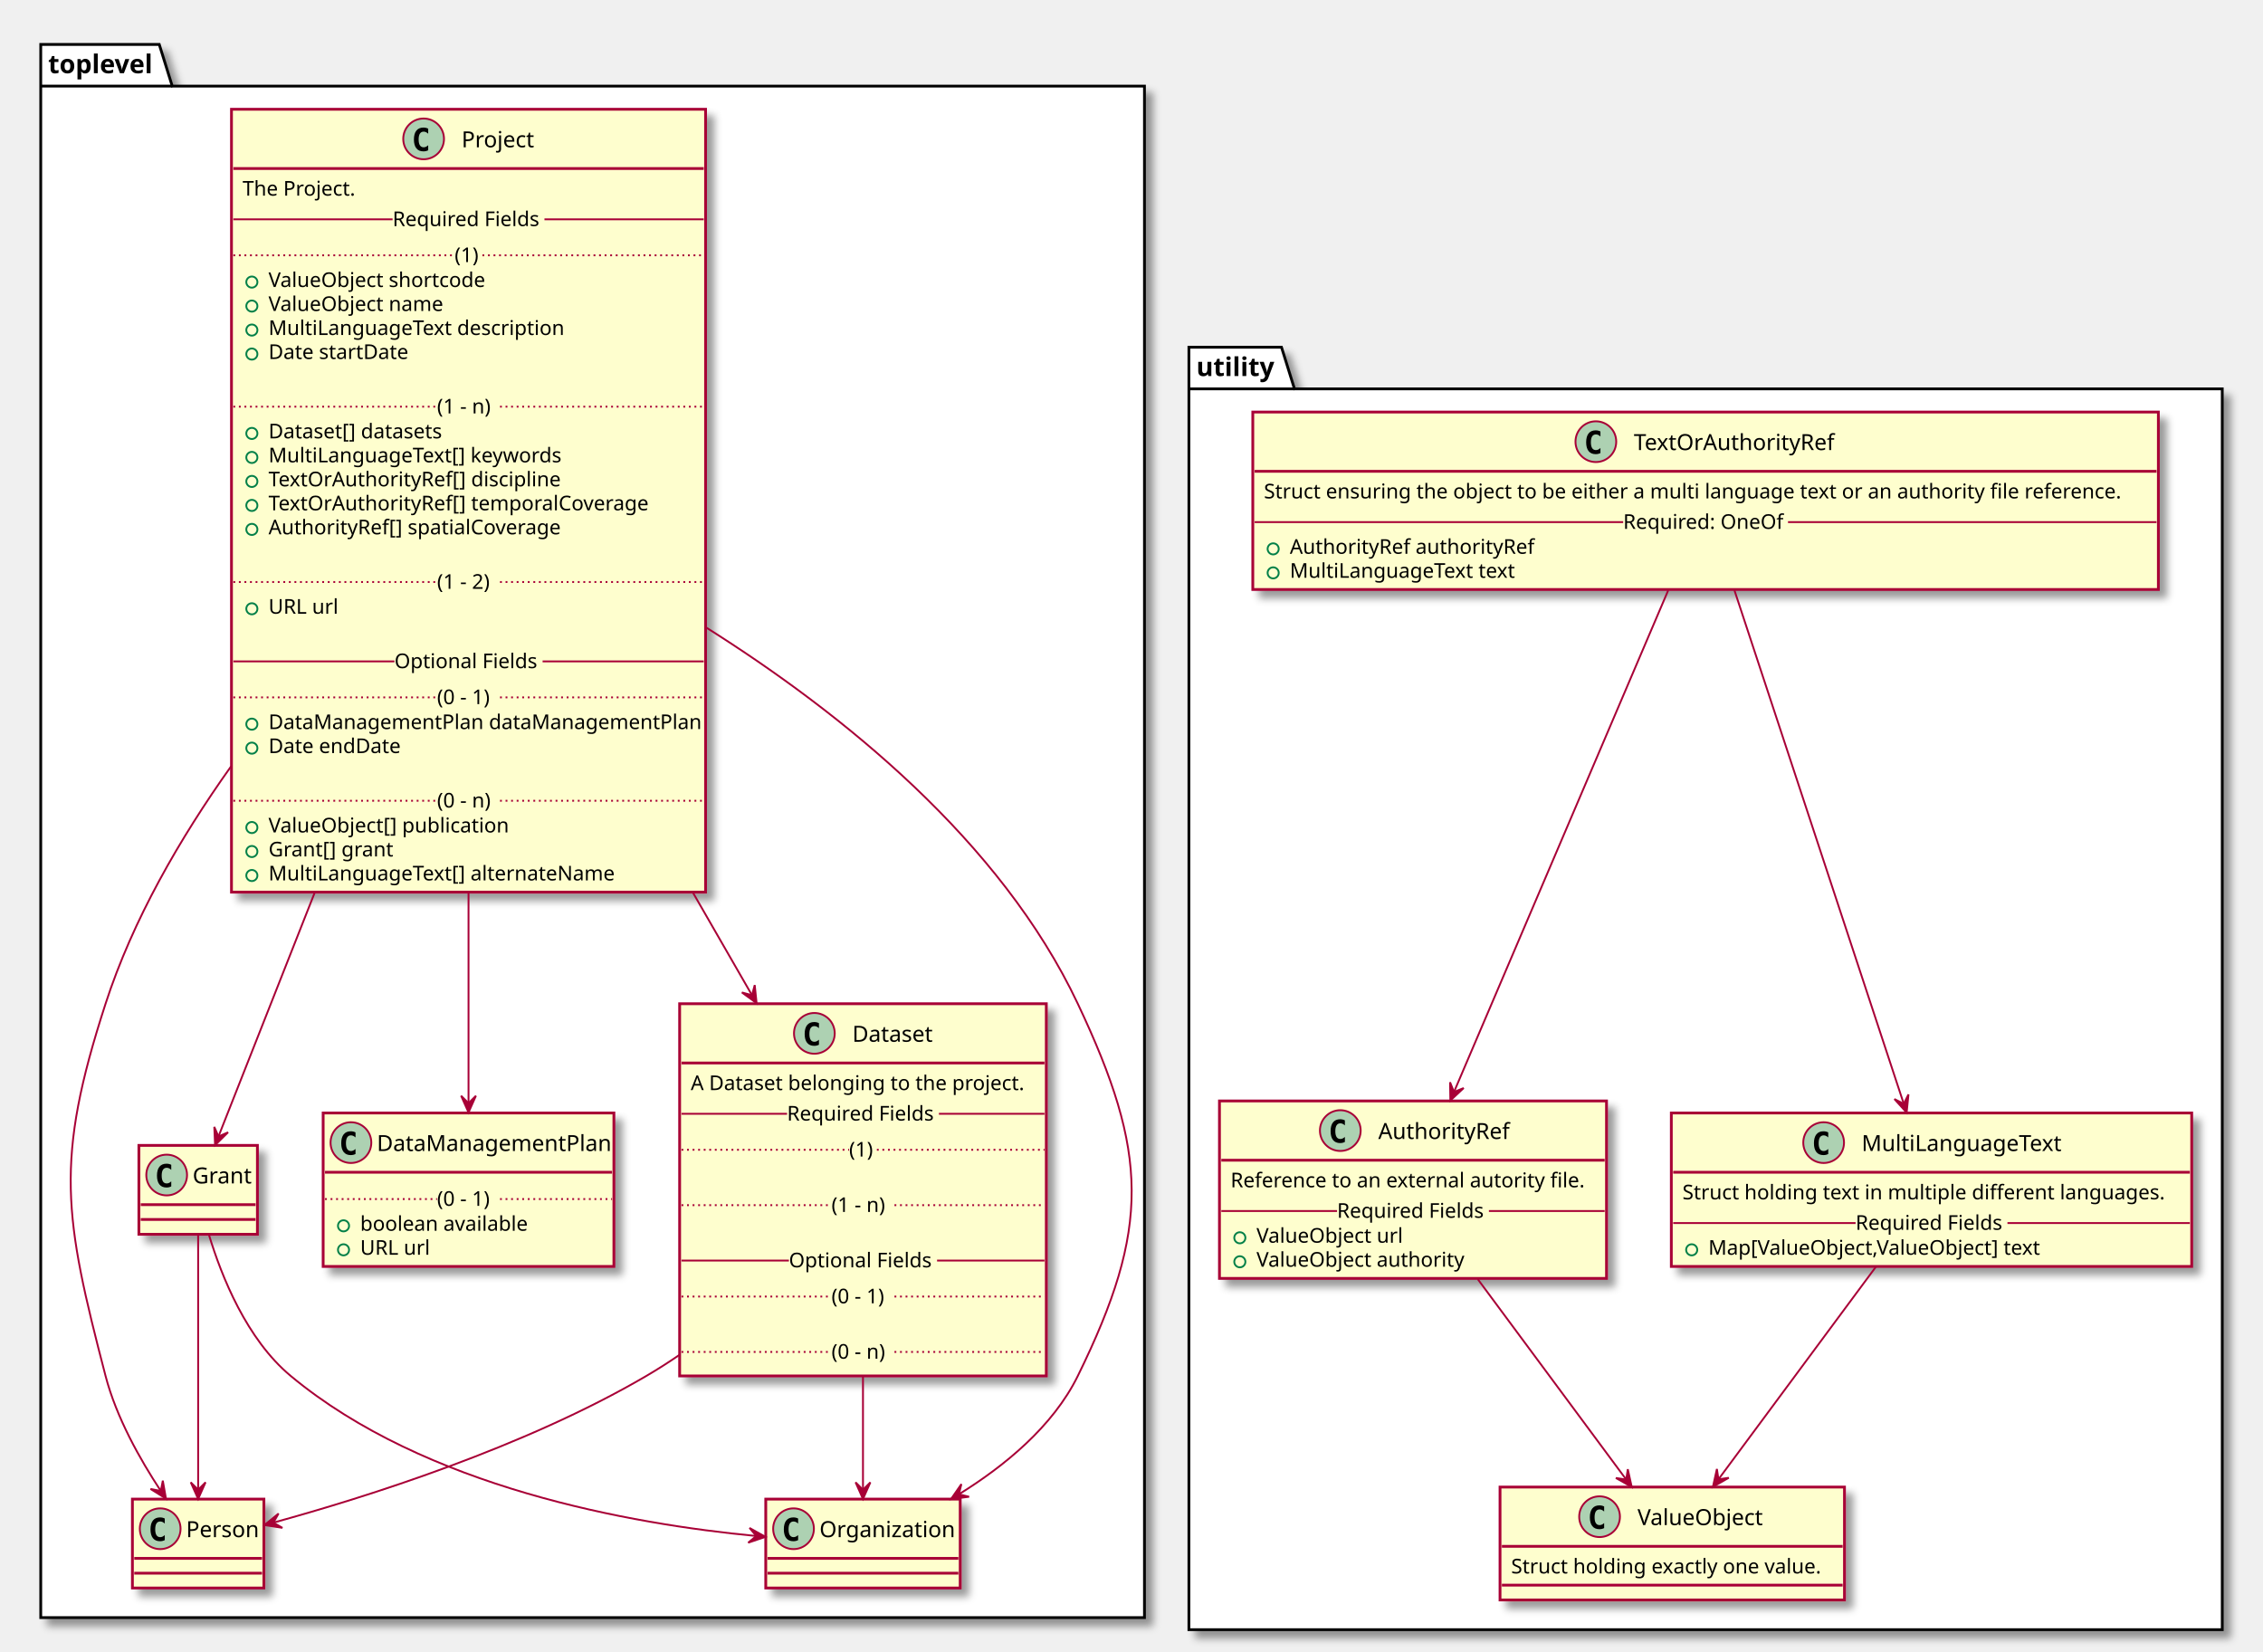
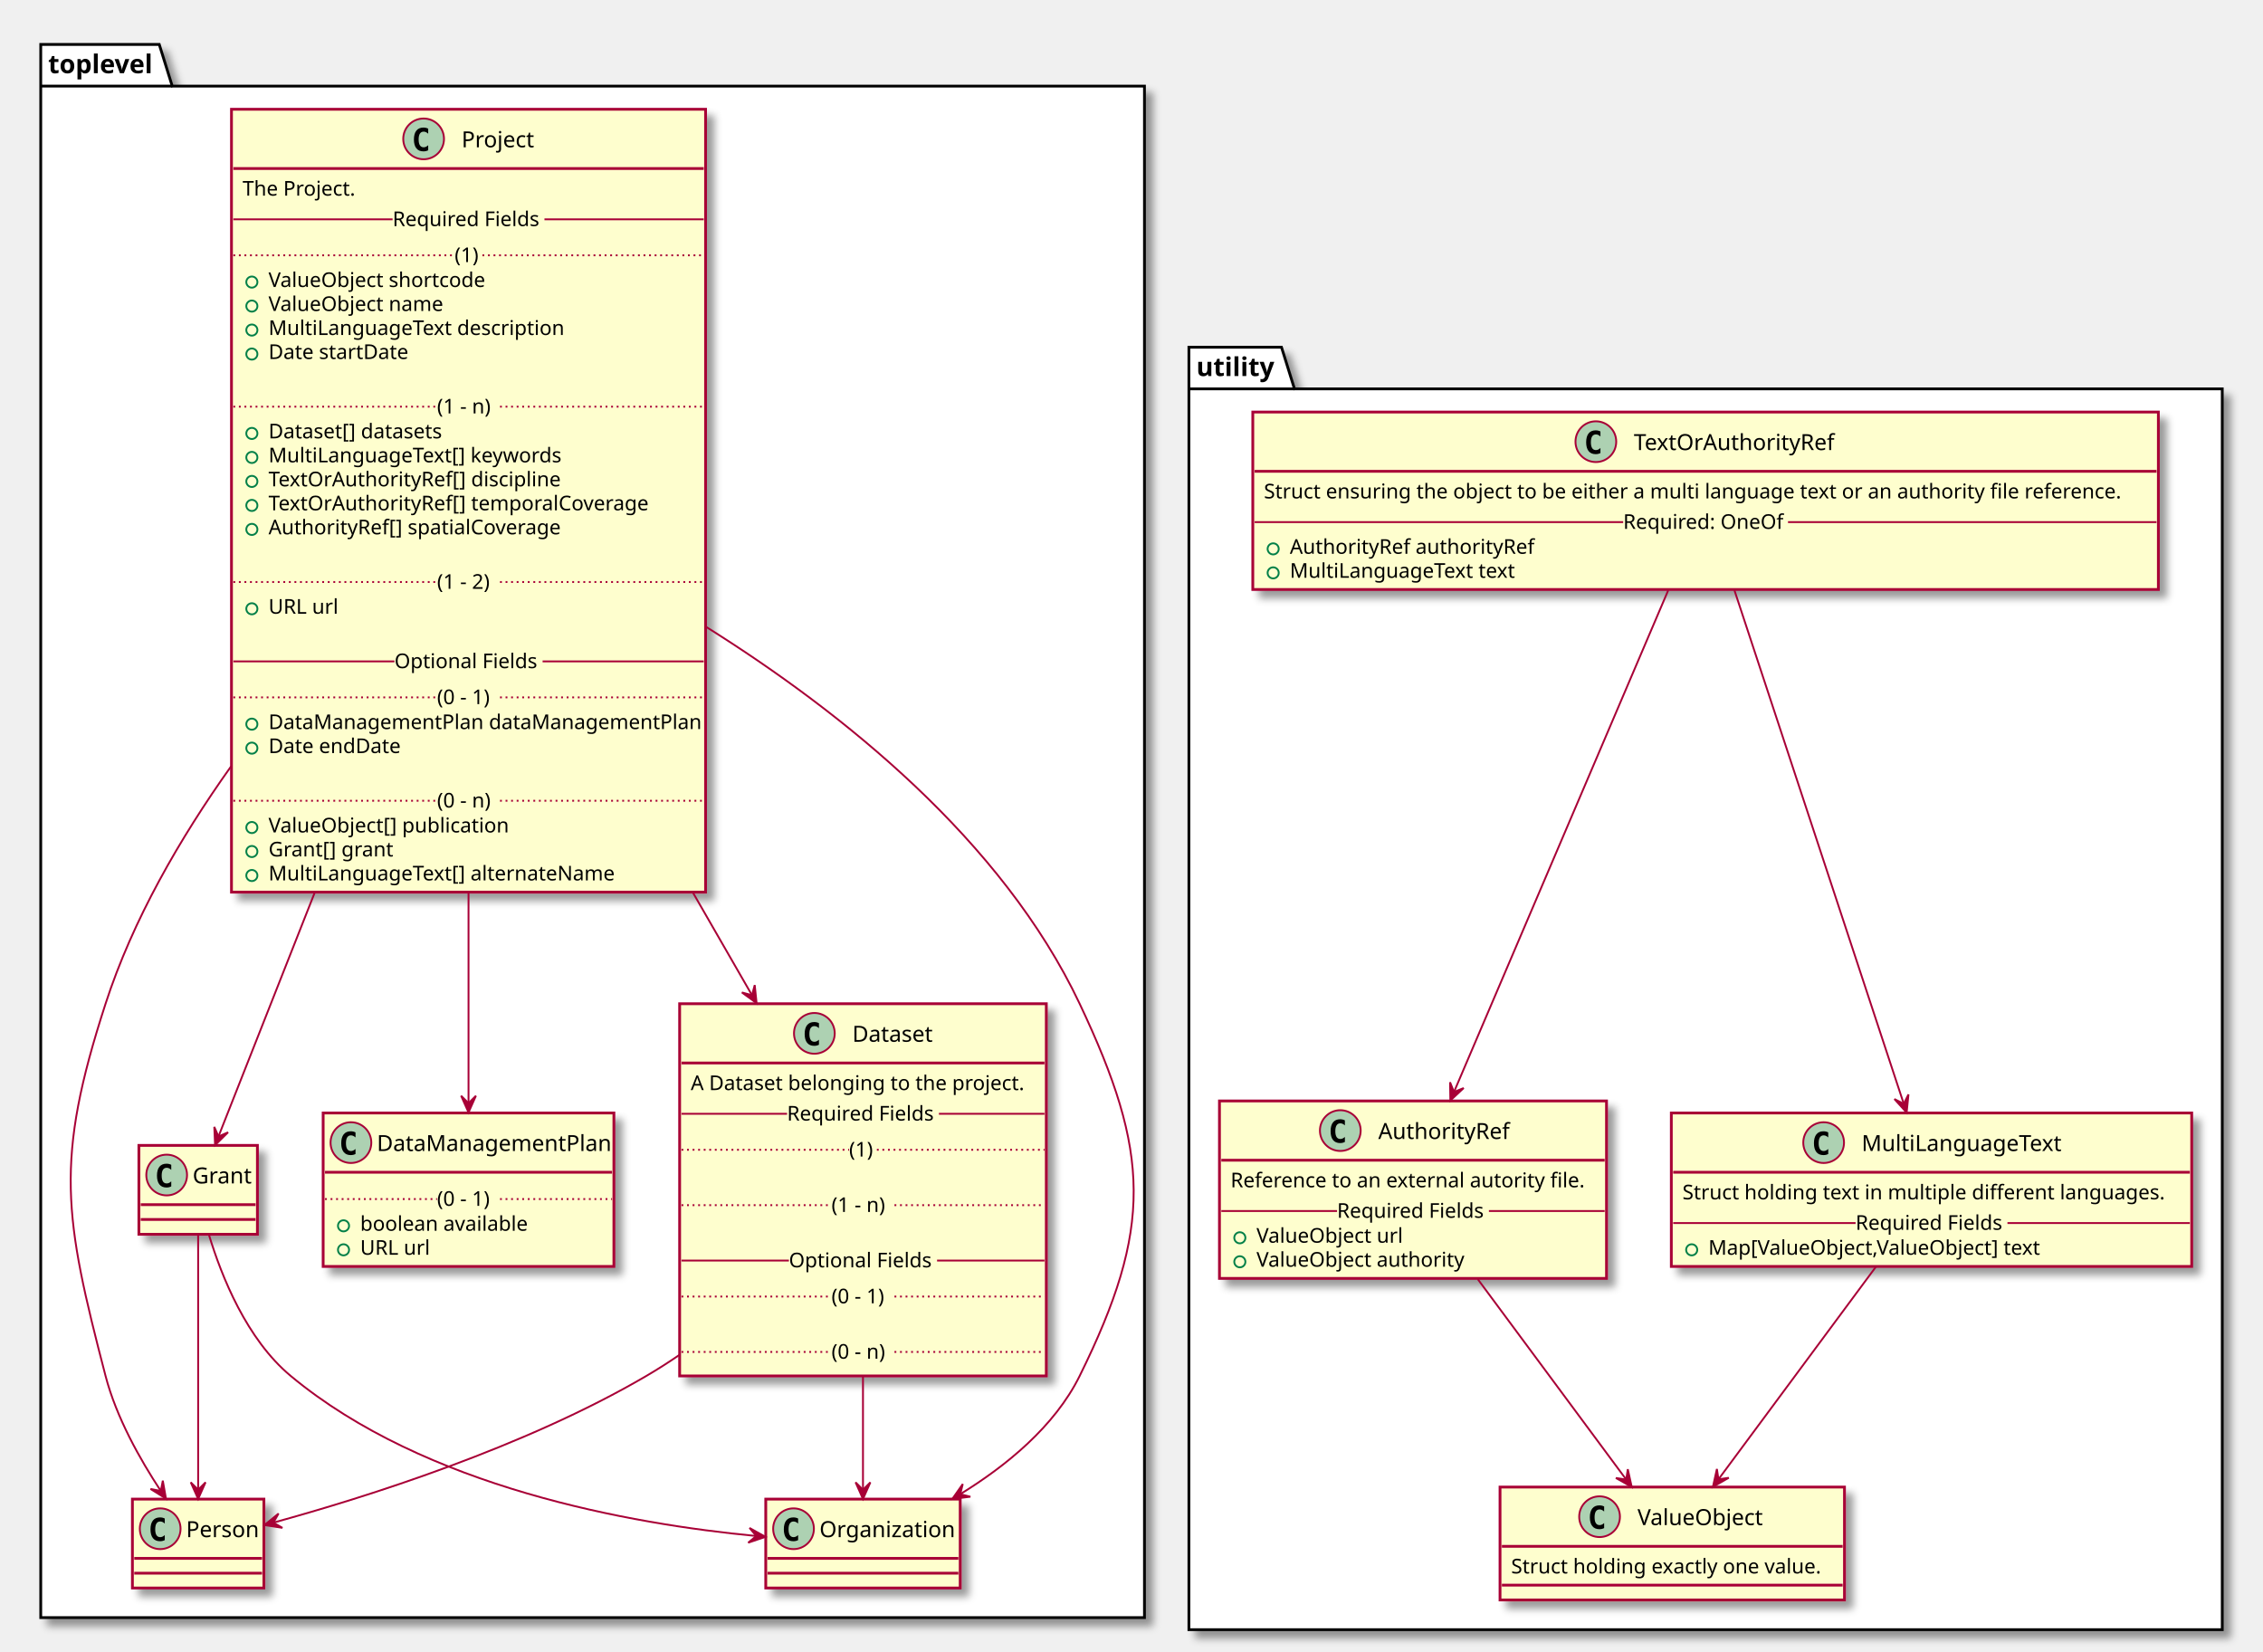
<svg xmlns="http://www.w3.org/2000/svg" contentScriptType="application/ecmascript" contentStyleType="text/css" height="892px" preserveAspectRatio="none" style="width:1222px;height:892px;" version="1.1" viewBox="0 0 1222 892" width="1222px" zoomAndPan="magnify">
  <defs>
    <filter height="300%" id="f1m8dsrqdsik6s" width="300%" x="-1" y="-1">
      <feGaussianBlur result="blurOut" stdDeviation="2.0" />
      <feColorMatrix in="blurOut" result="blurOut2" type="matrix" values="0 0 0 0 0 0 0 0 0 0 0 0 0 0 0 0 0 0 .4 0" />
      <feOffset dx="4.0" dy="4.0" in="blurOut2" result="blurOut3" />
      <feBlend in="SourceGraphic" in2="blurOut3" mode="normal" />
    </filter>
  </defs>
  <g>
    <polygon fill="#FFFFFF" filter="url(#f1m8dsrqdsik6s)" points="22,24,86,24,93,46.488,618,46.488,618,873.5,22,873.5,22,24" style="stroke: #000000; stroke-width: 1.5;" />
    <line style="stroke: #000000; stroke-width: 1.5;" x1="22" x2="93" y1="46.488" y2="46.488" />
    <text fill="#000000" font-family="sans-serif" font-size="14" font-weight="bold" lengthAdjust="spacingAndGlyphs" textLength="58" x="26" y="39.535">toplevel</text>
    <polygon fill="#FFFFFF" filter="url(#f1m8dsrqdsik6s)" points="642,187.5,692,187.5,699,209.988,1200,209.988,1200,880,642,880,642,187.5" style="stroke: #000000; stroke-width: 1.5;" />
    <line style="stroke: #000000; stroke-width: 1.5;" x1="642" x2="699" y1="209.988" y2="209.988" />
    <text fill="#000000" font-family="sans-serif" font-size="14" font-weight="bold" lengthAdjust="spacingAndGlyphs" textLength="44" x="646" y="203.035">utility</text>
    <rect fill="#FEFECE" filter="url(#f1m8dsrqdsik6s)" height="422.742" id="Project" style="stroke: #A80036; stroke-width: 1.5;" width="256" x="125" y="59" />
    <ellipse cx="228.75" cy="75" fill="#ADD1B2" rx="11" ry="11" style="stroke: #A80036; stroke-width: 1.0;" />
    <path d="M231.223,81.143 Q230.642,81.442 230.003,81.591 Q229.364,81.741 228.658,81.741 Q226.151,81.741 224.832,80.089 Q223.512,78.437 223.512,75.316 Q223.512,72.186 224.832,70.535 Q226.151,68.883 228.658,68.883 Q229.364,68.883 230.011,69.032 Q230.659,69.182 231.223,69.481 L231.223,72.203 Q230.592,71.622 229.999,71.352 Q229.405,71.082 228.774,71.082 Q227.43,71.082 226.745,72.149 Q226.06,73.216 226.06,75.316 Q226.06,77.408 226.745,78.474 Q227.43,79.541 228.774,79.541 Q229.405,79.541 229.999,79.271 Q230.592,79.001 231.223,78.42 Z " />
    <text fill="#000000" font-family="sans-serif" font-size="12" lengthAdjust="spacingAndGlyphs" textLength="40" x="249.25" y="79.535">Project</text>
    <line style="stroke: #A80036; stroke-width: 1.5;" x1="126" x2="380" y1="91" y2="91" />
    <text fill="#000000" font-family="sans-serif" font-size="11" lengthAdjust="spacingAndGlyphs" textLength="63" x="131" y="105.635">The Project.</text>
    <line style="stroke: #A80036; stroke-width: 1.0;" x1="126" x2="212" y1="118.433" y2="118.433" />
    <text fill="#000000" font-family="sans-serif" font-size="11" lengthAdjust="spacingAndGlyphs" textLength="82" x="212" y="122.09">Required Fields</text>
    <line style="stroke: #A80036; stroke-width: 1.0;" x1="294" x2="380" y1="118.433" y2="118.433" />
    <ellipse cx="136" cy="152.32" fill="none" rx="3" ry="3" style="stroke: #038048; stroke-width: 1.0;" />
    <text fill="#000000" font-family="sans-serif" font-size="11" lengthAdjust="spacingAndGlyphs" textLength="122" x="145" y="154.977">ValueObject shortcode</text>
    <ellipse cx="136" cy="165.275" fill="none" rx="3" ry="3" style="stroke: #038048; stroke-width: 1.0;" />
    <text fill="#000000" font-family="sans-serif" font-size="11" lengthAdjust="spacingAndGlyphs" textLength="96" x="145" y="167.933">ValueObject name</text>
    <ellipse cx="136" cy="178.231" fill="none" rx="3" ry="3" style="stroke: #038048; stroke-width: 1.0;" />
    <text fill="#000000" font-family="sans-serif" font-size="11" lengthAdjust="spacingAndGlyphs" textLength="166" x="145" y="180.888">MultiLanguageText description</text>
    <ellipse cx="136" cy="191.185" fill="none" rx="3" ry="3" style="stroke: #038048; stroke-width: 1.0;" />
    <text fill="#000000" font-family="sans-serif" font-size="11" lengthAdjust="spacingAndGlyphs" textLength="76" x="145" y="193.843">Date startDate</text>
    <text fill="#000000" font-family="sans-serif" font-size="11" lengthAdjust="spacingAndGlyphs" textLength="0" x="148" y="206.798" />
    <line style="stroke: #A80036; stroke-width: 1.0; stroke-dasharray: 1.0,2.0;" x1="126" x2="245.5" y1="137.865" y2="137.865" />
    <text fill="#000000" font-family="sans-serif" font-size="11" lengthAdjust="spacingAndGlyphs" textLength="15" x="245.5" y="141.523">(1)</text>
    <line style="stroke: #A80036; stroke-width: 1.0; stroke-dasharray: 1.0,2.0;" x1="260.5" x2="380" y1="137.865" y2="137.865" />
    <ellipse cx="136" cy="234.051" fill="none" rx="3" ry="3" style="stroke: #038048; stroke-width: 1.0;" />
    <text fill="#000000" font-family="sans-serif" font-size="11" lengthAdjust="spacingAndGlyphs" textLength="96" x="145" y="236.708">Dataset[] datasets</text>
    <ellipse cx="136" cy="247.006" fill="none" rx="3" ry="3" style="stroke: #038048; stroke-width: 1.0;" />
    <text fill="#000000" font-family="sans-serif" font-size="11" lengthAdjust="spacingAndGlyphs" textLength="164" x="145" y="249.663">MultiLanguageText[] keywords</text>
    <ellipse cx="136" cy="259.961" fill="none" rx="3" ry="3" style="stroke: #038048; stroke-width: 1.0;" />
    <text fill="#000000" font-family="sans-serif" font-size="11" lengthAdjust="spacingAndGlyphs" textLength="168" x="145" y="262.618">TextOrAuthorityRef[] discipline</text>
    <ellipse cx="136" cy="272.916" fill="none" rx="3" ry="3" style="stroke: #038048; stroke-width: 1.0;" />
    <text fill="#000000" font-family="sans-serif" font-size="11" lengthAdjust="spacingAndGlyphs" textLength="216" x="145" y="275.573">TextOrAuthorityRef[] temporalCoverage</text>
    <ellipse cx="136" cy="285.871" fill="none" rx="3" ry="3" style="stroke: #038048; stroke-width: 1.0;" />
    <text fill="#000000" font-family="sans-serif" font-size="11" lengthAdjust="spacingAndGlyphs" textLength="165" x="145" y="288.528">AuthorityRef[] spatialCoverage</text>
    <text fill="#000000" font-family="sans-serif" font-size="11" lengthAdjust="spacingAndGlyphs" textLength="0" x="148" y="301.483" />
    <line style="stroke: #A80036; stroke-width: 1.0; stroke-dasharray: 1.0,2.0;" x1="126" x2="236" y1="219.596" y2="219.596" />
    <text fill="#000000" font-family="sans-serif" font-size="11" lengthAdjust="spacingAndGlyphs" textLength="34" x="236" y="223.253">(1 - n)</text>
    <line style="stroke: #A80036; stroke-width: 1.0; stroke-dasharray: 1.0,2.0;" x1="270" x2="380" y1="219.596" y2="219.596" />
    <ellipse cx="136" cy="328.736" fill="none" rx="3" ry="3" style="stroke: #038048; stroke-width: 1.0;" />
    <text fill="#000000" font-family="sans-serif" font-size="11" lengthAdjust="spacingAndGlyphs" textLength="39" x="145" y="331.394">URL url</text>
    <text fill="#000000" font-family="sans-serif" font-size="11" lengthAdjust="spacingAndGlyphs" textLength="0" x="148" y="344.349" />
    <line style="stroke: #A80036; stroke-width: 1.0; stroke-dasharray: 1.0,2.0;" x1="126" x2="236" y1="314.281" y2="314.281" />
    <text fill="#000000" font-family="sans-serif" font-size="11" lengthAdjust="spacingAndGlyphs" textLength="34" x="236" y="317.938">(1 - 2)</text>
    <line style="stroke: #A80036; stroke-width: 1.0; stroke-dasharray: 1.0,2.0;" x1="270" x2="380" y1="314.281" y2="314.281" />
    <line style="stroke: #A80036; stroke-width: 1.0;" x1="126" x2="213" y1="357.147" y2="357.147" />
    <text fill="#000000" font-family="sans-serif" font-size="11" lengthAdjust="spacingAndGlyphs" textLength="80" x="213" y="360.804">Optional Fields</text>
    <line style="stroke: #A80036; stroke-width: 1.0;" x1="293" x2="380" y1="357.147" y2="357.147" />
    <ellipse cx="136" cy="391.034" fill="none" rx="3" ry="3" style="stroke: #038048; stroke-width: 1.0;" />
    <text fill="#000000" font-family="sans-serif" font-size="11" lengthAdjust="spacingAndGlyphs" textLength="230" x="145" y="393.691">DataManagementPlan dataManagementPlan</text>
    <ellipse cx="136" cy="403.989" fill="none" rx="3" ry="3" style="stroke: #038048; stroke-width: 1.0;" />
    <text fill="#000000" font-family="sans-serif" font-size="11" lengthAdjust="spacingAndGlyphs" textLength="71" x="145" y="406.647">Date endDate</text>
    <text fill="#000000" font-family="sans-serif" font-size="11" lengthAdjust="spacingAndGlyphs" textLength="0" x="148" y="419.602" />
    <line style="stroke: #A80036; stroke-width: 1.0; stroke-dasharray: 1.0,2.0;" x1="126" x2="236" y1="376.579" y2="376.579" />
    <text fill="#000000" font-family="sans-serif" font-size="11" lengthAdjust="spacingAndGlyphs" textLength="34" x="236" y="380.236">(0 - 1)</text>
    <line style="stroke: #A80036; stroke-width: 1.0; stroke-dasharray: 1.0,2.0;" x1="270" x2="380" y1="376.579" y2="376.579" />
    <ellipse cx="136" cy="446.854" fill="none" rx="3" ry="3" style="stroke: #038048; stroke-width: 1.0;" />
    <text fill="#000000" font-family="sans-serif" font-size="11" lengthAdjust="spacingAndGlyphs" textLength="135" x="145" y="449.512">ValueObject[] publication</text>
    <ellipse cx="136" cy="459.81" fill="none" rx="3" ry="3" style="stroke: #038048; stroke-width: 1.0;" />
    <text fill="#000000" font-family="sans-serif" font-size="11" lengthAdjust="spacingAndGlyphs" textLength="70" x="145" y="462.467">Grant[] grant</text>
    <ellipse cx="136" cy="472.765" fill="none" rx="3" ry="3" style="stroke: #038048; stroke-width: 1.0;" />
    <text fill="#000000" font-family="sans-serif" font-size="11" lengthAdjust="spacingAndGlyphs" textLength="190" x="145" y="475.422">MultiLanguageText[] alternateName</text>
    <line style="stroke: #A80036; stroke-width: 1.0; stroke-dasharray: 1.0,2.0;" x1="126" x2="236" y1="432.399" y2="432.399" />
    <text fill="#000000" font-family="sans-serif" font-size="11" lengthAdjust="spacingAndGlyphs" textLength="34" x="236" y="436.057">(0 - n)</text>
    <line style="stroke: #A80036; stroke-width: 1.0; stroke-dasharray: 1.0,2.0;" x1="270" x2="380" y1="432.399" y2="432.399" />
    <rect fill="#FEFECE" filter="url(#f1m8dsrqdsik6s)" height="200.983" id="Dataset" style="stroke: #A80036; stroke-width: 1.5;" width="198" x="367" y="542" />
    <ellipse cx="439.75" cy="558" fill="#ADD1B2" rx="11" ry="11" style="stroke: #A80036; stroke-width: 1.0;" />
    <path d="M442.223,564.143 Q441.642,564.442 441.003,564.591 Q440.364,564.741 439.658,564.741 Q437.151,564.741 435.832,563.089 Q434.512,561.437 434.512,558.316 Q434.512,555.187 435.832,553.535 Q437.151,551.883 439.658,551.883 Q440.364,551.883 441.011,552.032 Q441.659,552.182 442.223,552.481 L442.223,555.203 Q441.592,554.622 440.999,554.352 Q440.405,554.082 439.774,554.082 Q438.43,554.082 437.745,555.149 Q437.06,556.216 437.06,558.316 Q437.06,560.408 437.745,561.474 Q438.43,562.541 439.774,562.541 Q440.405,562.541 440.999,562.271 Q441.592,562.001 442.223,561.42 Z " />
    <text fill="#000000" font-family="sans-serif" font-size="12" lengthAdjust="spacingAndGlyphs" textLength="44" x="460.25" y="562.535">Dataset</text>
    <line style="stroke: #A80036; stroke-width: 1.5;" x1="368" x2="564" y1="574" y2="574" />
    <text fill="#000000" font-family="sans-serif" font-size="11" lengthAdjust="spacingAndGlyphs" textLength="186" x="373" y="588.635">A Dataset belonging to the project.</text>
    <line style="stroke: #A80036; stroke-width: 1.0;" x1="368" x2="425" y1="601.433" y2="601.433" />
    <text fill="#000000" font-family="sans-serif" font-size="11" lengthAdjust="spacingAndGlyphs" textLength="82" x="425" y="605.09">Required Fields</text>
    <line style="stroke: #A80036; stroke-width: 1.0;" x1="507" x2="564" y1="601.433" y2="601.433" />
    <text fill="#000000" font-family="sans-serif" font-size="11" lengthAdjust="spacingAndGlyphs" textLength="0" x="376" y="637.977" />
    <line style="stroke: #A80036; stroke-width: 1.0; stroke-dasharray: 1.0,2.0;" x1="368" x2="458.5" y1="620.865" y2="620.865" />
    <text fill="#000000" font-family="sans-serif" font-size="11" lengthAdjust="spacingAndGlyphs" textLength="15" x="458.5" y="624.523">(1)</text>
    <line style="stroke: #A80036; stroke-width: 1.0; stroke-dasharray: 1.0,2.0;" x1="473.5" x2="564" y1="620.865" y2="620.865" />
    <text fill="#000000" font-family="sans-serif" font-size="11" lengthAdjust="spacingAndGlyphs" textLength="0" x="376" y="667.888" />
    <line style="stroke: #A80036; stroke-width: 1.0; stroke-dasharray: 1.0,2.0;" x1="368" x2="449" y1="650.775" y2="650.775" />
    <text fill="#000000" font-family="sans-serif" font-size="11" lengthAdjust="spacingAndGlyphs" textLength="34" x="449" y="654.433">(1 - n)</text>
    <line style="stroke: #A80036; stroke-width: 1.0; stroke-dasharray: 1.0,2.0;" x1="483" x2="564" y1="650.775" y2="650.775" />
    <line style="stroke: #A80036; stroke-width: 1.0;" x1="368" x2="426" y1="680.686" y2="680.686" />
    <text fill="#000000" font-family="sans-serif" font-size="11" lengthAdjust="spacingAndGlyphs" textLength="80" x="426" y="684.343">Optional Fields</text>
    <line style="stroke: #A80036; stroke-width: 1.0;" x1="506" x2="564" y1="680.686" y2="680.686" />
    <text fill="#000000" font-family="sans-serif" font-size="11" lengthAdjust="spacingAndGlyphs" textLength="0" x="376" y="717.231" />
    <line style="stroke: #A80036; stroke-width: 1.0; stroke-dasharray: 1.0,2.0;" x1="368" x2="449" y1="700.118" y2="700.118" />
    <text fill="#000000" font-family="sans-serif" font-size="11" lengthAdjust="spacingAndGlyphs" textLength="34" x="449" y="703.775">(0 - 1)</text>
    <line style="stroke: #A80036; stroke-width: 1.0; stroke-dasharray: 1.0,2.0;" x1="483" x2="564" y1="700.118" y2="700.118" />
    <line style="stroke: #A80036; stroke-width: 1.0; stroke-dasharray: 1.0,2.0;" x1="368" x2="449" y1="730.028" y2="730.028" />
    <text fill="#000000" font-family="sans-serif" font-size="11" lengthAdjust="spacingAndGlyphs" textLength="34" x="449" y="733.686">(0 - n)</text>
    <line style="stroke: #A80036; stroke-width: 1.0; stroke-dasharray: 1.0,2.0;" x1="483" x2="564" y1="730.028" y2="730.028" />
    <rect fill="#FEFECE" filter="url(#f1m8dsrqdsik6s)" height="82.865" id="DataManagementPlan" style="stroke: #A80036; stroke-width: 1.5;" width="157" x="174.5" y="601" />
    <ellipse cx="189.5" cy="617" fill="#ADD1B2" rx="11" ry="11" style="stroke: #A80036; stroke-width: 1.0;" />
    <path d="M191.973,623.143 Q191.392,623.442 190.753,623.591 Q190.114,623.741 189.408,623.741 Q186.901,623.741 185.582,622.089 Q184.262,620.437 184.262,617.316 Q184.262,614.187 185.582,612.535 Q186.901,610.883 189.408,610.883 Q190.114,610.883 190.761,611.032 Q191.409,611.182 191.973,611.481 L191.973,614.203 Q191.342,613.622 190.749,613.352 Q190.155,613.082 189.524,613.082 Q188.18,613.082 187.495,614.149 Q186.81,615.216 186.81,617.316 Q186.81,619.408 187.495,620.474 Q188.18,621.541 189.524,621.541 Q190.155,621.541 190.749,621.271 Q191.342,621.001 191.973,620.42 Z " />
    <text fill="#000000" font-family="sans-serif" font-size="12" lengthAdjust="spacingAndGlyphs" textLength="125" x="203.5" y="621.535">DataManagementPlan</text>
    <line style="stroke: #A80036; stroke-width: 1.5;" x1="175.5" x2="330.5" y1="633" y2="633" />
    <ellipse cx="185.5" cy="661.933" fill="none" rx="3" ry="3" style="stroke: #038048; stroke-width: 1.0;" />
    <text fill="#000000" font-family="sans-serif" font-size="11" lengthAdjust="spacingAndGlyphs" textLength="92" x="194.5" y="664.59">boolean available</text>
    <ellipse cx="185.5" cy="674.888" fill="none" rx="3" ry="3" style="stroke: #038048; stroke-width: 1.0;" />
    <text fill="#000000" font-family="sans-serif" font-size="11" lengthAdjust="spacingAndGlyphs" textLength="39" x="194.5" y="677.545">URL url</text>
    <line style="stroke: #A80036; stroke-width: 1.0; stroke-dasharray: 1.0,2.0;" x1="175.5" x2="236" y1="647.477" y2="647.477" />
    <text fill="#000000" font-family="sans-serif" font-size="11" lengthAdjust="spacingAndGlyphs" textLength="34" x="236" y="651.135">(0 - 1)</text>
    <line style="stroke: #A80036; stroke-width: 1.0; stroke-dasharray: 1.0,2.0;" x1="270" x2="330.5" y1="647.477" y2="647.477" />
    <rect fill="#FEFECE" filter="url(#f1m8dsrqdsik6s)" height="48" id="Grant" style="stroke: #A80036; stroke-width: 1.5;" width="64" x="75" y="618.5" />
    <ellipse cx="90" cy="634.5" fill="#ADD1B2" rx="11" ry="11" style="stroke: #A80036; stroke-width: 1.0;" />
    <path d="M92.473,640.643 Q91.892,640.942 91.253,641.091 Q90.614,641.241 89.908,641.241 Q87.401,641.241 86.082,639.589 Q84.762,637.937 84.762,634.816 Q84.762,631.687 86.082,630.035 Q87.401,628.383 89.908,628.383 Q90.614,628.383 91.261,628.532 Q91.909,628.682 92.473,628.981 L92.473,631.703 Q91.842,631.122 91.249,630.852 Q90.655,630.582 90.024,630.582 Q88.68,630.582 87.995,631.649 Q87.31,632.716 87.31,634.816 Q87.31,636.908 87.995,637.974 Q88.68,639.041 90.024,639.041 Q90.655,639.041 91.249,638.771 Q91.842,638.501 92.473,637.92 Z " />
    <text fill="#000000" font-family="sans-serif" font-size="12" lengthAdjust="spacingAndGlyphs" textLength="32" x="104" y="639.035">Grant</text>
    <line style="stroke: #A80036; stroke-width: 1.5;" x1="76" x2="138" y1="650.5" y2="650.5" />
    <line style="stroke: #A80036; stroke-width: 1.5;" x1="76" x2="138" y1="658.5" y2="658.5" />
    <rect fill="#FEFECE" filter="url(#f1m8dsrqdsik6s)" height="48" id="Person" style="stroke: #A80036; stroke-width: 1.5;" width="71" x="71.5" y="809.5" />
    <ellipse cx="86.5" cy="825.5" fill="#ADD1B2" rx="11" ry="11" style="stroke: #A80036; stroke-width: 1.0;" />
    <path d="M88.973,831.643 Q88.392,831.942 87.753,832.091 Q87.114,832.241 86.408,832.241 Q83.901,832.241 82.582,830.589 Q81.262,828.937 81.262,825.816 Q81.262,822.687 82.582,821.035 Q83.901,819.383 86.408,819.383 Q87.114,819.383 87.761,819.532 Q88.409,819.682 88.973,819.981 L88.973,822.703 Q88.342,822.122 87.749,821.852 Q87.155,821.582 86.524,821.582 Q85.18,821.582 84.495,822.649 Q83.81,823.716 83.81,825.816 Q83.81,827.908 84.495,828.974 Q85.18,830.041 86.524,830.041 Q87.155,830.041 87.749,829.771 Q88.342,829.501 88.973,828.92 Z " />
    <text fill="#000000" font-family="sans-serif" font-size="12" lengthAdjust="spacingAndGlyphs" textLength="39" x="100.5" y="830.035">Person</text>
    <line style="stroke: #A80036; stroke-width: 1.5;" x1="72.5" x2="141.5" y1="841.5" y2="841.5" />
    <line style="stroke: #A80036; stroke-width: 1.5;" x1="72.5" x2="141.5" y1="849.5" y2="849.5" />
    <rect fill="#FEFECE" filter="url(#f1m8dsrqdsik6s)" height="48" id="Organization" style="stroke: #A80036; stroke-width: 1.5;" width="105" x="413.5" y="809.5" />
    <ellipse cx="428.5" cy="825.5" fill="#ADD1B2" rx="11" ry="11" style="stroke: #A80036; stroke-width: 1.0;" />
    <path d="M430.973,831.643 Q430.392,831.942 429.753,832.091 Q429.114,832.241 428.408,832.241 Q425.901,832.241 424.582,830.589 Q423.262,828.937 423.262,825.816 Q423.262,822.687 424.582,821.035 Q425.901,819.383 428.408,819.383 Q429.114,819.383 429.761,819.532 Q430.409,819.682 430.973,819.981 L430.973,822.703 Q430.342,822.122 429.749,821.852 Q429.155,821.582 428.524,821.582 Q427.18,821.582 426.495,822.649 Q425.81,823.716 425.81,825.816 Q425.81,827.908 426.495,828.974 Q427.18,830.041 428.524,830.041 Q429.155,830.041 429.749,829.771 Q430.342,829.501 430.973,828.92 Z " />
    <text fill="#000000" font-family="sans-serif" font-size="12" lengthAdjust="spacingAndGlyphs" textLength="73" x="442.5" y="830.035">Organization</text>
    <line style="stroke: #A80036; stroke-width: 1.5;" x1="414.5" x2="517.5" y1="841.5" y2="841.5" />
    <line style="stroke: #A80036; stroke-width: 1.5;" x1="414.5" x2="517.5" y1="849.5" y2="849.5" />
    <rect fill="#FEFECE" filter="url(#f1m8dsrqdsik6s)" height="95.82" id="TextOrAuthorityRef" style="stroke: #A80036; stroke-width: 1.5;" width="489" x="676.5" y="222.5" />
    <ellipse cx="861.75" cy="238.5" fill="#ADD1B2" rx="11" ry="11" style="stroke: #A80036; stroke-width: 1.0;" />
    <path d="M864.223,244.643 Q863.642,244.942 863.003,245.091 Q862.364,245.241 861.658,245.241 Q859.151,245.241 857.832,243.589 Q856.512,241.937 856.512,238.816 Q856.512,235.686 857.832,234.035 Q859.151,232.383 861.658,232.383 Q862.364,232.383 863.011,232.532 Q863.659,232.682 864.223,232.981 L864.223,235.703 Q863.592,235.122 862.999,234.852 Q862.405,234.583 861.774,234.583 Q860.43,234.583 859.745,235.649 Q859.06,236.716 859.06,238.816 Q859.06,240.908 859.745,241.974 Q860.43,243.041 861.774,243.041 Q862.405,243.041 862.999,242.771 Q863.592,242.501 864.223,241.92 Z " />
    <text fill="#000000" font-family="sans-serif" font-size="12" lengthAdjust="spacingAndGlyphs" textLength="110" x="882.25" y="243.035">TextOrAuthorityRef</text>
    <line style="stroke: #A80036; stroke-width: 1.5;" x1="677.5" x2="1164.5" y1="254.5" y2="254.5" />
    <text fill="#000000" font-family="sans-serif" font-size="11" lengthAdjust="spacingAndGlyphs" textLength="477" x="682.5" y="269.135">Struct ensuring the object to be either a multi language text or an authority file reference.</text>
    <ellipse cx="687.5" cy="296.388" fill="none" rx="3" ry="3" style="stroke: #038048; stroke-width: 1.0;" />
    <text fill="#000000" font-family="sans-serif" font-size="11" lengthAdjust="spacingAndGlyphs" textLength="137" x="696.5" y="299.045">AuthorityRef authorityRef</text>
    <ellipse cx="687.5" cy="309.343" fill="none" rx="3" ry="3" style="stroke: #038048; stroke-width: 1.0;" />
    <text fill="#000000" font-family="sans-serif" font-size="11" lengthAdjust="spacingAndGlyphs" textLength="126" x="696.5" y="312">MultiLanguageText text</text>
    <line style="stroke: #A80036; stroke-width: 1.0;" x1="677.5" x2="876.5" y1="281.933" y2="281.933" />
    <text fill="#000000" font-family="sans-serif" font-size="11" lengthAdjust="spacingAndGlyphs" textLength="89" x="876.5" y="285.59">Required: OneOf</text>
    <line style="stroke: #A80036; stroke-width: 1.0;" x1="965.5" x2="1164.5" y1="281.933" y2="281.933" />
    <rect fill="#FEFECE" filter="url(#f1m8dsrqdsik6s)" height="95.82" id="AuthorityRef" style="stroke: #A80036; stroke-width: 1.5;" width="209" x="658.5" y="594.5" />
    <ellipse cx="723.75" cy="610.5" fill="#ADD1B2" rx="11" ry="11" style="stroke: #A80036; stroke-width: 1.0;" />
    <path d="M726.223,616.643 Q725.642,616.942 725.003,617.091 Q724.364,617.241 723.658,617.241 Q721.151,617.241 719.832,615.589 Q718.512,613.937 718.512,610.816 Q718.512,607.687 719.832,606.035 Q721.151,604.383 723.658,604.383 Q724.364,604.383 725.011,604.532 Q725.659,604.682 726.223,604.981 L726.223,607.703 Q725.592,607.122 724.999,606.852 Q724.405,606.582 723.774,606.582 Q722.43,606.582 721.745,607.649 Q721.06,608.716 721.06,610.816 Q721.06,612.908 721.745,613.974 Q722.43,615.041 723.774,615.041 Q724.405,615.041 724.999,614.771 Q725.592,614.501 726.223,613.92 Z " />
    <text fill="#000000" font-family="sans-serif" font-size="12" lengthAdjust="spacingAndGlyphs" textLength="70" x="744.25" y="615.035">AuthorityRef</text>
    <line style="stroke: #A80036; stroke-width: 1.5;" x1="659.5" x2="866.5" y1="626.5" y2="626.5" />
    <text fill="#000000" font-family="sans-serif" font-size="11" lengthAdjust="spacingAndGlyphs" textLength="197" x="664.5" y="641.135">Reference to an external autority file.</text>
    <ellipse cx="669.5" cy="668.388" fill="none" rx="3" ry="3" style="stroke: #038048; stroke-width: 1.0;" />
    <text fill="#000000" font-family="sans-serif" font-size="11" lengthAdjust="spacingAndGlyphs" textLength="82" x="678.5" y="671.045">ValueObject url</text>
    <ellipse cx="669.5" cy="681.343" fill="none" rx="3" ry="3" style="stroke: #038048; stroke-width: 1.0;" />
    <text fill="#000000" font-family="sans-serif" font-size="11" lengthAdjust="spacingAndGlyphs" textLength="116" x="678.5" y="684">ValueObject authority</text>
    <line style="stroke: #A80036; stroke-width: 1.0;" x1="659.5" x2="722" y1="653.933" y2="653.933" />
    <text fill="#000000" font-family="sans-serif" font-size="11" lengthAdjust="spacingAndGlyphs" textLength="82" x="722" y="657.59">Required Fields</text>
    <line style="stroke: #A80036; stroke-width: 1.0;" x1="804" x2="866.5" y1="653.933" y2="653.933" />
    <rect fill="#FEFECE" filter="url(#f1m8dsrqdsik6s)" height="82.865" id="MultiLanguageText" style="stroke: #A80036; stroke-width: 1.5;" width="281" x="902.5" y="601" />
    <ellipse cx="984.75" cy="617" fill="#ADD1B2" rx="11" ry="11" style="stroke: #A80036; stroke-width: 1.0;" />
    <path d="M987.223,623.143 Q986.642,623.442 986.003,623.591 Q985.364,623.741 984.658,623.741 Q982.151,623.741 980.832,622.089 Q979.512,620.437 979.512,617.316 Q979.512,614.187 980.832,612.535 Q982.151,610.883 984.658,610.883 Q985.364,610.883 986.011,611.032 Q986.659,611.182 987.223,611.481 L987.223,614.203 Q986.592,613.622 985.999,613.352 Q985.405,613.082 984.774,613.082 Q983.43,613.082 982.745,614.149 Q982.06,615.216 982.06,617.316 Q982.06,619.408 982.745,620.474 Q983.43,621.541 984.774,621.541 Q985.405,621.541 985.999,621.271 Q986.592,621.001 987.223,620.42 Z " />
    <text fill="#000000" font-family="sans-serif" font-size="12" lengthAdjust="spacingAndGlyphs" textLength="108" x="1005.25" y="621.535">MultiLanguageText</text>
    <line style="stroke: #A80036; stroke-width: 1.5;" x1="903.5" x2="1182.5" y1="633" y2="633" />
    <text fill="#000000" font-family="sans-serif" font-size="11" lengthAdjust="spacingAndGlyphs" textLength="269" x="908.5" y="647.635">Struct holding text in multiple different languages.</text>
    <ellipse cx="913.5" cy="674.888" fill="none" rx="3" ry="3" style="stroke: #038048; stroke-width: 1.0;" />
    <text fill="#000000" font-family="sans-serif" font-size="11" lengthAdjust="spacingAndGlyphs" textLength="185" x="922.5" y="677.545">Map[ValueObject,ValueObject] text</text>
    <line style="stroke: #A80036; stroke-width: 1.0;" x1="903.5" x2="1002" y1="660.433" y2="660.433" />
    <text fill="#000000" font-family="sans-serif" font-size="11" lengthAdjust="spacingAndGlyphs" textLength="82" x="1002" y="664.09">Required Fields</text>
    <line style="stroke: #A80036; stroke-width: 1.0;" x1="1084" x2="1182.5" y1="660.433" y2="660.433" />
    <rect fill="#FEFECE" filter="url(#f1m8dsrqdsik6s)" height="60.955" id="ValueObject" style="stroke: #A80036; stroke-width: 1.5;" width="186" x="810" y="803" />
    <ellipse cx="863.75" cy="819" fill="#ADD1B2" rx="11" ry="11" style="stroke: #A80036; stroke-width: 1.0;" />
    <path d="M866.223,825.143 Q865.642,825.442 865.003,825.591 Q864.364,825.741 863.658,825.741 Q861.151,825.741 859.832,824.089 Q858.512,822.437 858.512,819.316 Q858.512,816.187 859.832,814.535 Q861.151,812.883 863.658,812.883 Q864.364,812.883 865.011,813.032 Q865.659,813.182 866.223,813.481 L866.223,816.203 Q865.592,815.622 864.999,815.352 Q864.405,815.082 863.774,815.082 Q862.43,815.082 861.745,816.149 Q861.06,817.216 861.06,819.316 Q861.06,821.408 861.745,822.474 Q862.43,823.541 863.774,823.541 Q864.405,823.541 864.999,823.271 Q865.592,823.001 866.223,822.42 Z " />
    <text fill="#000000" font-family="sans-serif" font-size="12" lengthAdjust="spacingAndGlyphs" textLength="70" x="884.25" y="823.535">ValueObject</text>
    <line style="stroke: #A80036; stroke-width: 1.5;" x1="811" x2="995" y1="835" y2="835" />
    <text fill="#000000" font-family="sans-serif" font-size="11" lengthAdjust="spacingAndGlyphs" textLength="174" x="816" y="849.635">Struct holding exactly one value.</text>
    <line style="stroke: #A80036; stroke-width: 1.5;" x1="811" x2="995" y1="855.955" y2="855.955" />
    <path d="M374.28,482.17 C385.23,501.2 395.97,519.85 406.02,537.31 " fill="none" id="Project-Dataset" style="stroke: #A80036; stroke-width: 1.0;" />
    <polygon fill="#A80036" points="408.56,541.72,407.547,531.923,406.07,537.384,400.609,535.907,408.56,541.72" style="stroke: #A80036; stroke-width: 1.0;" />
    <path d="M253,482.17 C253,525.03 253,566.01 253,595.68 " fill="none" id="Project-DataManagementPlan" style="stroke: #A80036; stroke-width: 1.0;" />
    <polygon fill="#A80036" points="253,600.71,257,591.71,253,595.71,249,591.71,253,600.71" style="stroke: #A80036; stroke-width: 1.0;" />
    <path d="M169.87,482.17 C149.26,534.4 129.75,583.84 118.08,613.41 " fill="none" id="Project-Grant" style="stroke: #A80036; stroke-width: 1.0;" />
    <polygon fill="#A80036" points="116.14,618.34,123.16,611.432,117.972,613.688,115.716,608.5,116.14,618.34" style="stroke: #A80036; stroke-width: 1.0;" />
    <path d="M124.77,413.82 C97.05,452.75 71.67,496.76 57,542 C29.45,626.98 34.49,656.55 57,743 C62.83,765.39 75.63,788.12 86.82,805.07 " fill="none" id="Project-Person" style="stroke: #A80036; stroke-width: 1.0;" />
    <polygon fill="#A80036" points="89.62,809.25,87.917,799.549,86.83,805.101,81.279,804.013,89.62,809.25" style="stroke: #A80036; stroke-width: 1.0;" />
-     <path d="M381.28,338.82 C454.79,385.11 540.47,454.08 582,542 C620.16,622.77 621.4,662.83 582,743 C568.53,770.4 542.19,791.78 518.01,806.76 " fill="none" id="Project-Organization" style="stroke: #A80036; stroke-width: 1.0;" />
-     <polygon fill="#A80036" points="513.53,809.49,523.298,808.227,517.801,806.89,519.138,801.394,513.53,809.49" style="stroke: #A80036; stroke-width: 1.0;" />
+     <path d="M381.24,338.47 C455.06,384.72 541.24,453.78 583,542 C621.22,622.75 622.57,662.91 583,743 C569.46,770.41 543.04,791.74 518.74,806.69 " fill="none" id="Project-Organization" style="stroke: #A80036; stroke-width: 1.0;" />
+     <polygon fill="#A80036" points="514.23,809.41,524.005,808.21,518.518,806.837,519.889,801.35,514.23,809.41" style="stroke: #A80036; stroke-width: 1.0;" />
    <path d="M366.86,731.65 C360.96,735.68 354.98,739.5 349,743 C283.03,781.61 197.48,808.51 147.77,822.16 " fill="none" id="Dataset-Person" style="stroke: #A80036; stroke-width: 1.0;" />
    <polygon fill="#A80036" points="142.78,823.52,152.515,825.016,147.605,822.207,150.413,817.297,142.78,823.52" style="stroke: #A80036; stroke-width: 1.0;" />
    <path d="M466,743.26 C466,765.58 466,787.51 466,804.05 " fill="none" id="Dataset-Organization" style="stroke: #A80036; stroke-width: 1.0;" />
    <polygon fill="#A80036" points="466,809.44,470,800.44,466,804.44,462,800.44,466,809.44" style="stroke: #A80036; stroke-width: 1.0;" />
    <path d="M107,666.68 C107,701.34 107,766.63 107,804.11 " fill="none" id="Grant-Person" style="stroke: #A80036; stroke-width: 1.0;" />
    <polygon fill="#A80036" points="107,809.43,111,800.43,107,804.43,103,800.43,107,809.43" style="stroke: #A80036; stroke-width: 1.0;" />
    <path d="M112.79,666.64 C119.63,689.3 133.21,723.23 157,743 C229.52,803.29 340.8,822.98 408.16,829.4 " fill="none" id="Grant-Organization" style="stroke: #A80036; stroke-width: 1.0;" />
    <polygon fill="#A80036" points="413.34,829.88,404.743,825.075,408.361,829.423,404.012,833.042,413.34,829.88" style="stroke: #A80036; stroke-width: 1.0;" />
    <path d="M936.58,318.74 C960.16,390.27 1004.65,525.21 1027.94,595.81 " fill="none" id="TextOrAuthorityRef-MultiLanguageText" style="stroke: #A80036; stroke-width: 1.0;" />
    <polygon fill="#A80036" points="1029.57,600.78,1030.563,590.981,1028.01,596.029,1022.962,593.477,1029.57,600.78" style="stroke: #A80036; stroke-width: 1.0;" />
    <path d="M900.83,318.74 C871.16,388.22 815.94,517.53 785.17,589.59 " fill="none" id="TextOrAuthorityRef-AuthorityRef" style="stroke: #A80036; stroke-width: 1.0;" />
    <polygon fill="#A80036" points="783.18,594.25,790.384,587.534,785.138,589.649,783.023,584.402,783.18,594.25" style="stroke: #A80036; stroke-width: 1.0;" />
    <path d="M797.97,690.71 C822.82,724.26 855.62,768.54 877.91,798.62 " fill="none" id="AuthorityRef-ValueObject" style="stroke: #A80036; stroke-width: 1.0;" />
    <polygon fill="#A80036" points="881.12,802.96,878.997,793.343,878.152,798.936,872.559,798.091,881.12,802.96" style="stroke: #A80036; stroke-width: 1.0;" />
    <path d="M1012.97,684.05 C987.67,718.2 951.9,766.49 928.1,798.61 " fill="none" id="MultiLanguageText-ValueObject" style="stroke: #A80036; stroke-width: 1.0;" />
    <polygon fill="#A80036" points="924.97,802.84,933.54,797.986,927.945,798.821,927.11,793.226,924.97,802.84" style="stroke: #A80036; stroke-width: 1.0;" />
  </g>
</svg>
